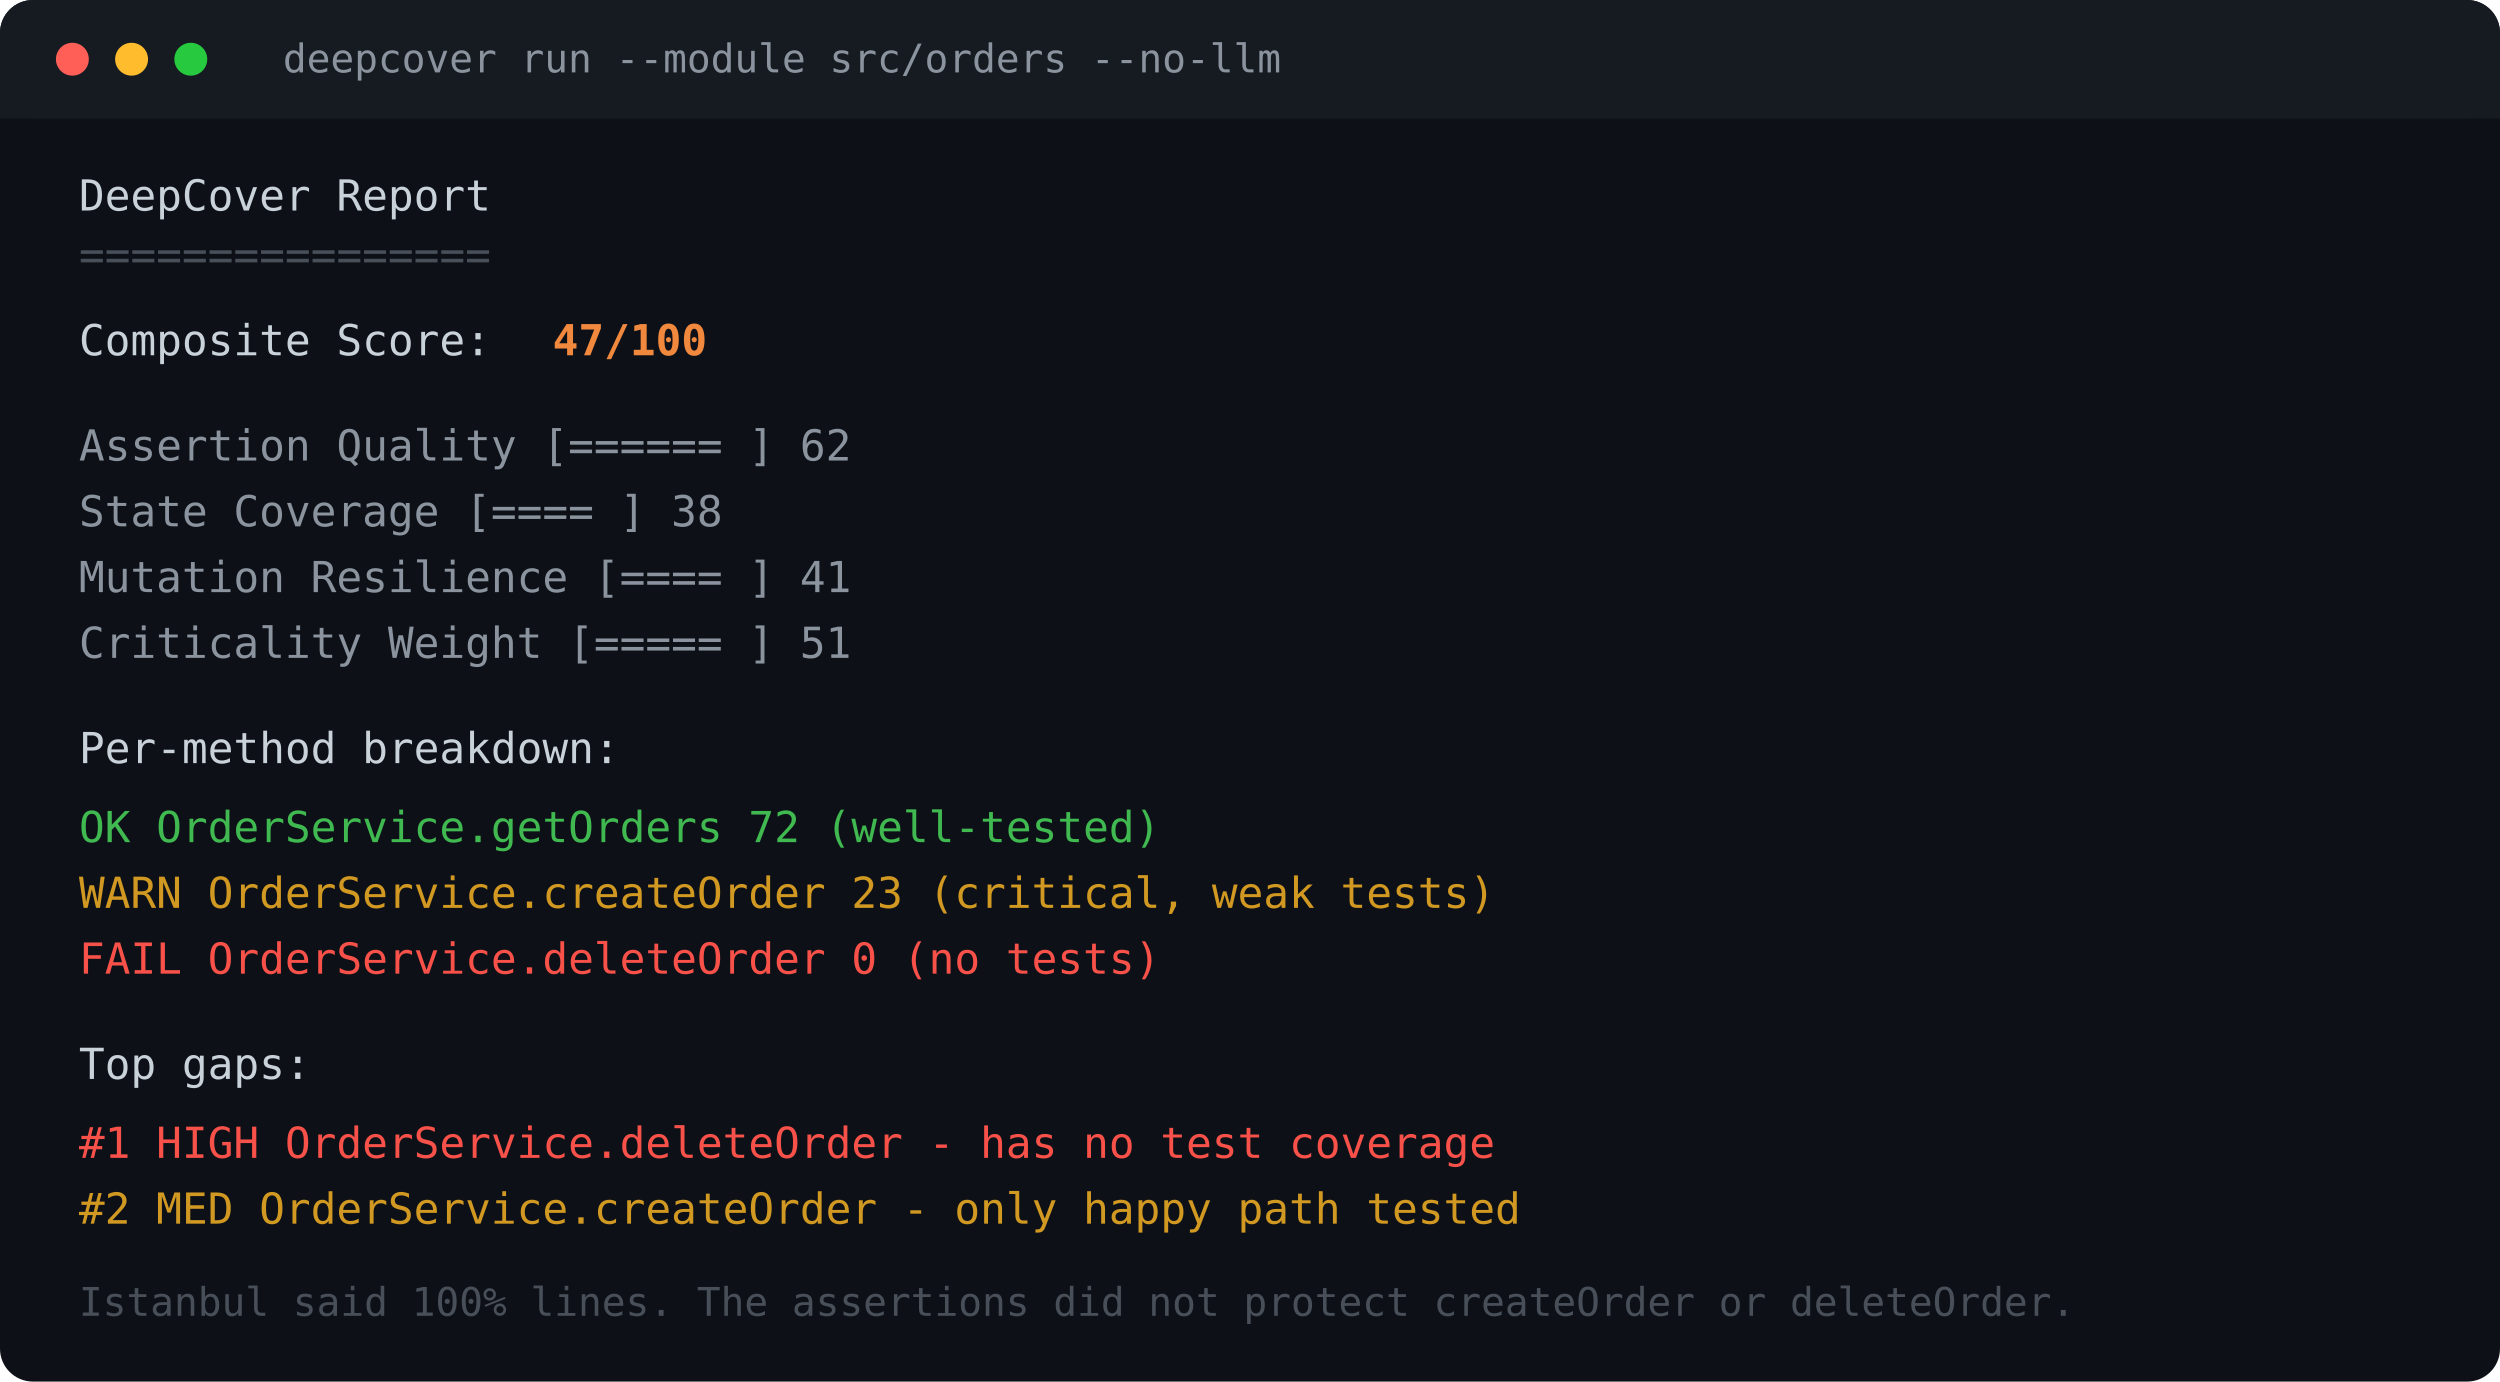
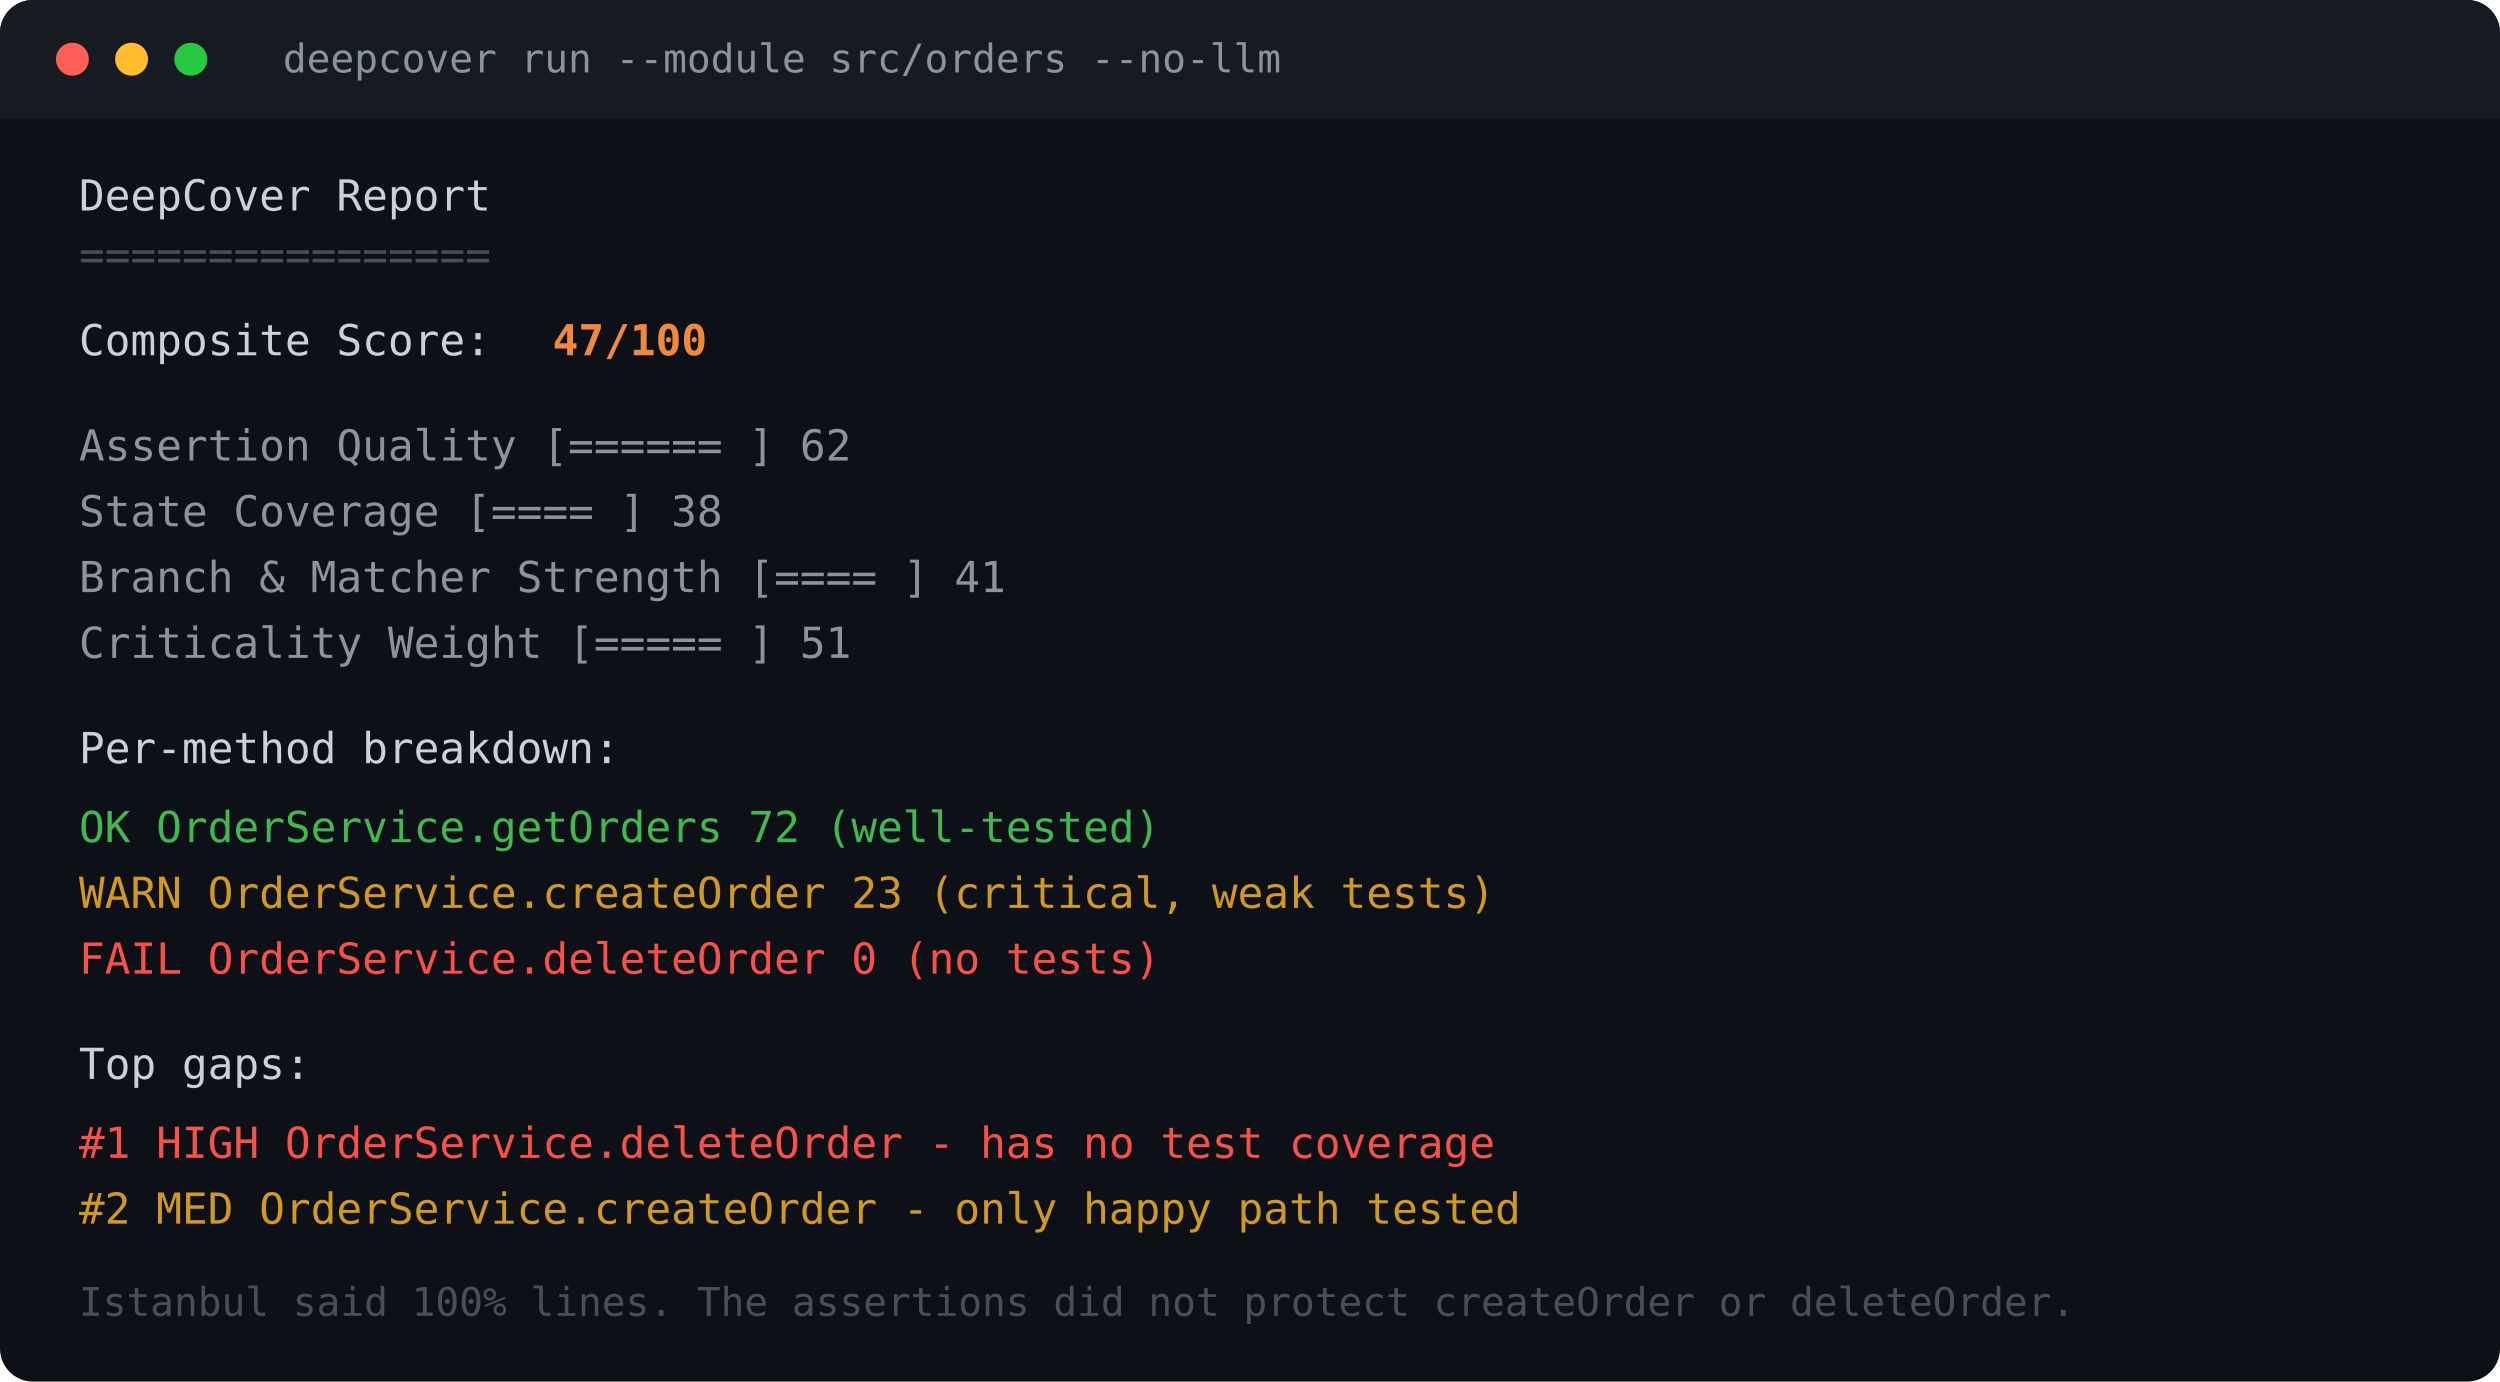
<svg xmlns="http://www.w3.org/2000/svg" width="760" height="420" viewBox="0 0 760 420" role="img" aria-labelledby="title desc">
  <rect width="760" height="420" rx="10" fill="#0d1117" />
  <rect width="760" height="36" rx="10" fill="#161b22" />
  <rect y="26" width="760" height="10" fill="#161b22" />
  <circle cx="22" cy="18" r="5" fill="#ff5f56" />
  <circle cx="40" cy="18" r="5" fill="#ffbd2e" />
  <circle cx="58" cy="18" r="5" fill="#27c93f" />
  <text x="86" y="22" fill="#8b949e" font-family="ui-monospace, SFMono-Regular, Menlo, Monaco, Consolas, monospace" font-size="12">deepcover run --module src/orders --no-llm</text>
  <text x="24" y="64" fill="#c9d1d9" font-family="ui-monospace, SFMono-Regular, Menlo, Monaco, Consolas, monospace" font-size="13">DeepCover Report</text>
  <text x="24" y="82" fill="#484f58" font-family="ui-monospace, SFMono-Regular, Menlo, Monaco, Consolas, monospace" font-size="13">================</text>
  <text x="24" y="108" fill="#c9d1d9" font-family="ui-monospace, SFMono-Regular, Menlo, Monaco, Consolas, monospace" font-size="13">Composite Score:</text>
  <text x="168" y="108" fill="#f0883e" font-family="ui-monospace, SFMono-Regular, Menlo, Monaco, Consolas, monospace" font-size="13" font-weight="700">47/100</text>
-   <text x="24" y="140" fill="#8b949e" font-family="ui-monospace, SFMono-Regular, Menlo, Monaco, Consolas, monospace" font-size="13">  Assertion Quality    [======    ]  62</text>
-   <text x="24" y="160" fill="#8b949e" font-family="ui-monospace, SFMono-Regular, Menlo, Monaco, Consolas, monospace" font-size="13">  State Coverage       [====      ]  38</text>
-   <text x="24" y="180" fill="#8b949e" font-family="ui-monospace, SFMono-Regular, Menlo, Monaco, Consolas, monospace" font-size="13">  Mutation Resilience  [====      ]  41</text>
-   <text x="24" y="200" fill="#8b949e" font-family="ui-monospace, SFMono-Regular, Menlo, Monaco, Consolas, monospace" font-size="13">  Criticality Weight   [=====     ]  51</text>
+   <text x="24" y="140" fill="#8b949e" font-family="ui-monospace, SFMono-Regular, Menlo, Monaco, Consolas, monospace" font-size="13">  Assertion Quality          [======    ]  62</text>
+   <text x="24" y="160" fill="#8b949e" font-family="ui-monospace, SFMono-Regular, Menlo, Monaco, Consolas, monospace" font-size="13">  State Coverage             [====      ]  38</text>
+   <text x="24" y="180" fill="#8b949e" font-family="ui-monospace, SFMono-Regular, Menlo, Monaco, Consolas, monospace" font-size="13">  Branch &amp; Matcher Strength  [====      ]  41</text>
+   <text x="24" y="200" fill="#8b949e" font-family="ui-monospace, SFMono-Regular, Menlo, Monaco, Consolas, monospace" font-size="13">  Criticality Weight         [=====     ]  51</text>
  <text x="24" y="232" fill="#c9d1d9" font-family="ui-monospace, SFMono-Regular, Menlo, Monaco, Consolas, monospace" font-size="13">Per-method breakdown:</text>
  <text x="24" y="256" fill="#3fb950" font-family="ui-monospace, SFMono-Regular, Menlo, Monaco, Consolas, monospace" font-size="13">  OK   OrderService.getOrders      72  (well-tested)</text>
  <text x="24" y="276" fill="#d29922" font-family="ui-monospace, SFMono-Regular, Menlo, Monaco, Consolas, monospace" font-size="13">  WARN OrderService.createOrder    23  (critical, weak tests)</text>
  <text x="24" y="296" fill="#f85149" font-family="ui-monospace, SFMono-Regular, Menlo, Monaco, Consolas, monospace" font-size="13">  FAIL OrderService.deleteOrder     0  (no tests)</text>
  <text x="24" y="328" fill="#c9d1d9" font-family="ui-monospace, SFMono-Regular, Menlo, Monaco, Consolas, monospace" font-size="13">Top gaps:</text>
  <text x="24" y="352" fill="#f85149" font-family="ui-monospace, SFMono-Regular, Menlo, Monaco, Consolas, monospace" font-size="13">  #1 HIGH  OrderService.deleteOrder - has no test coverage</text>
  <text x="24" y="372" fill="#d29922" font-family="ui-monospace, SFMono-Regular, Menlo, Monaco, Consolas, monospace" font-size="13">  #2 MED   OrderService.createOrder - only happy path tested</text>
  <text x="24" y="400" fill="#484f58" font-family="ui-monospace, SFMono-Regular, Menlo, Monaco, Consolas, monospace" font-size="12">Istanbul said 100% lines. The assertions did not protect createOrder or deleteOrder.</text>
</svg>
